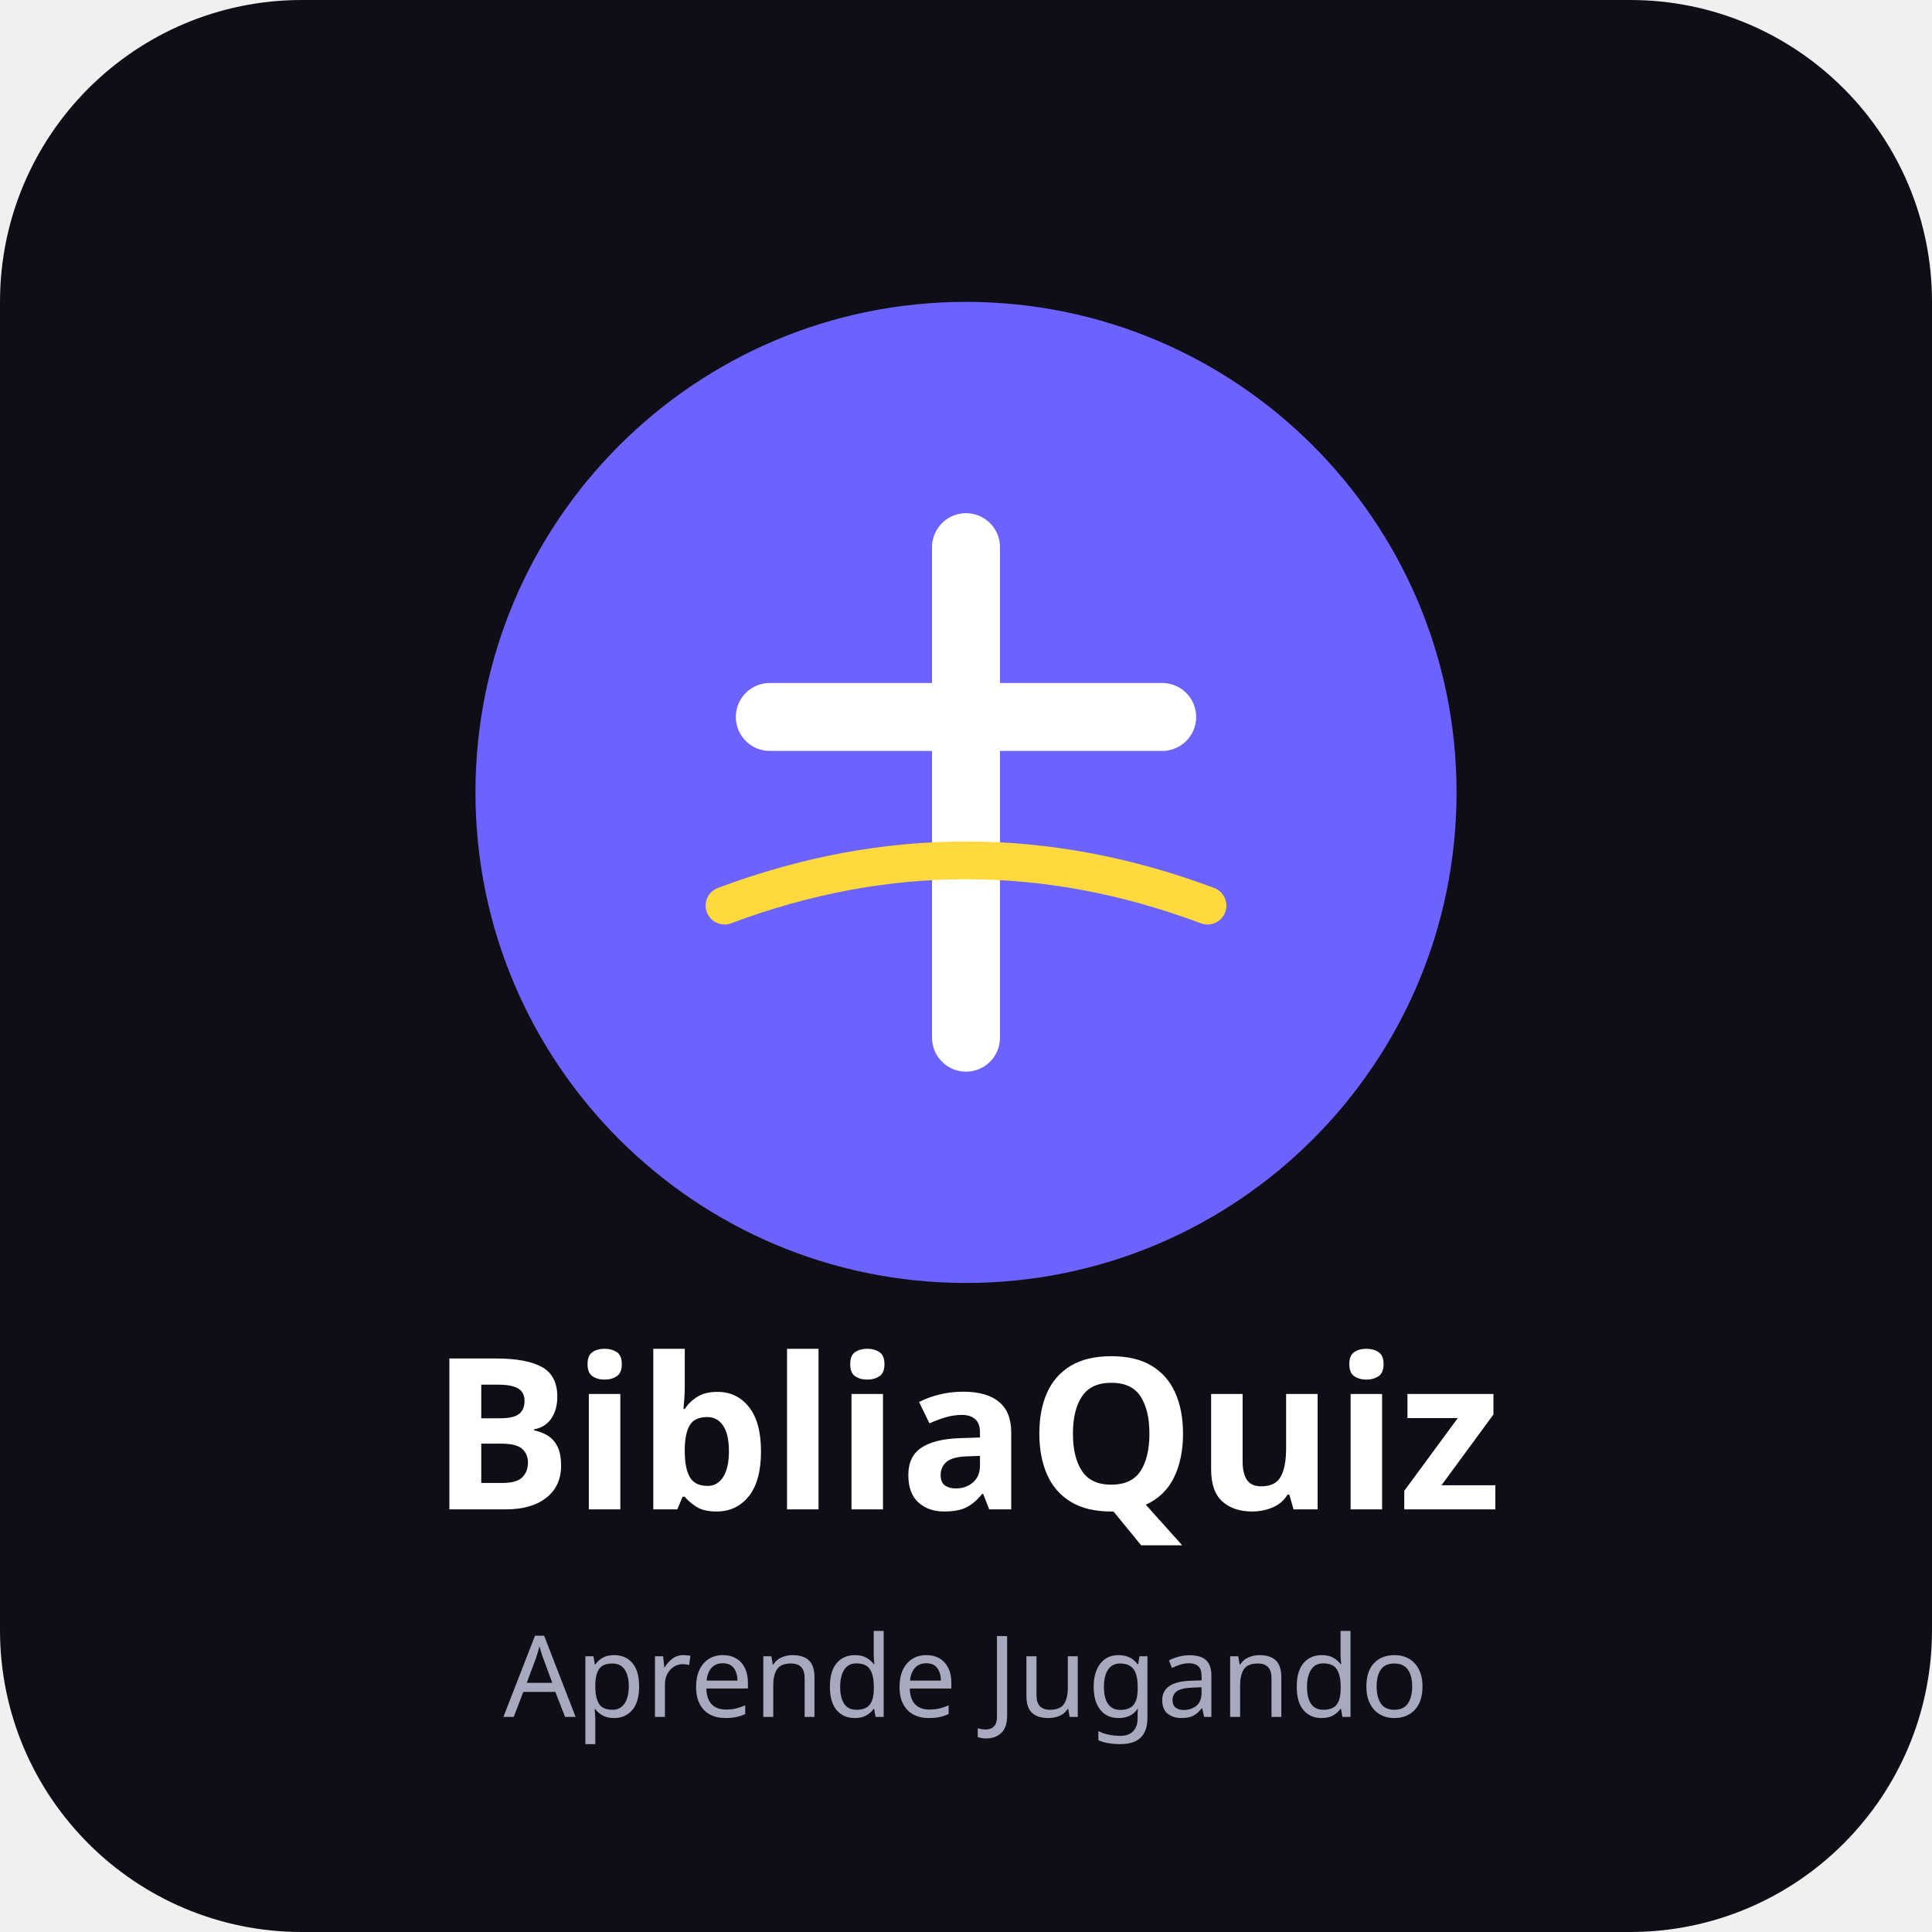
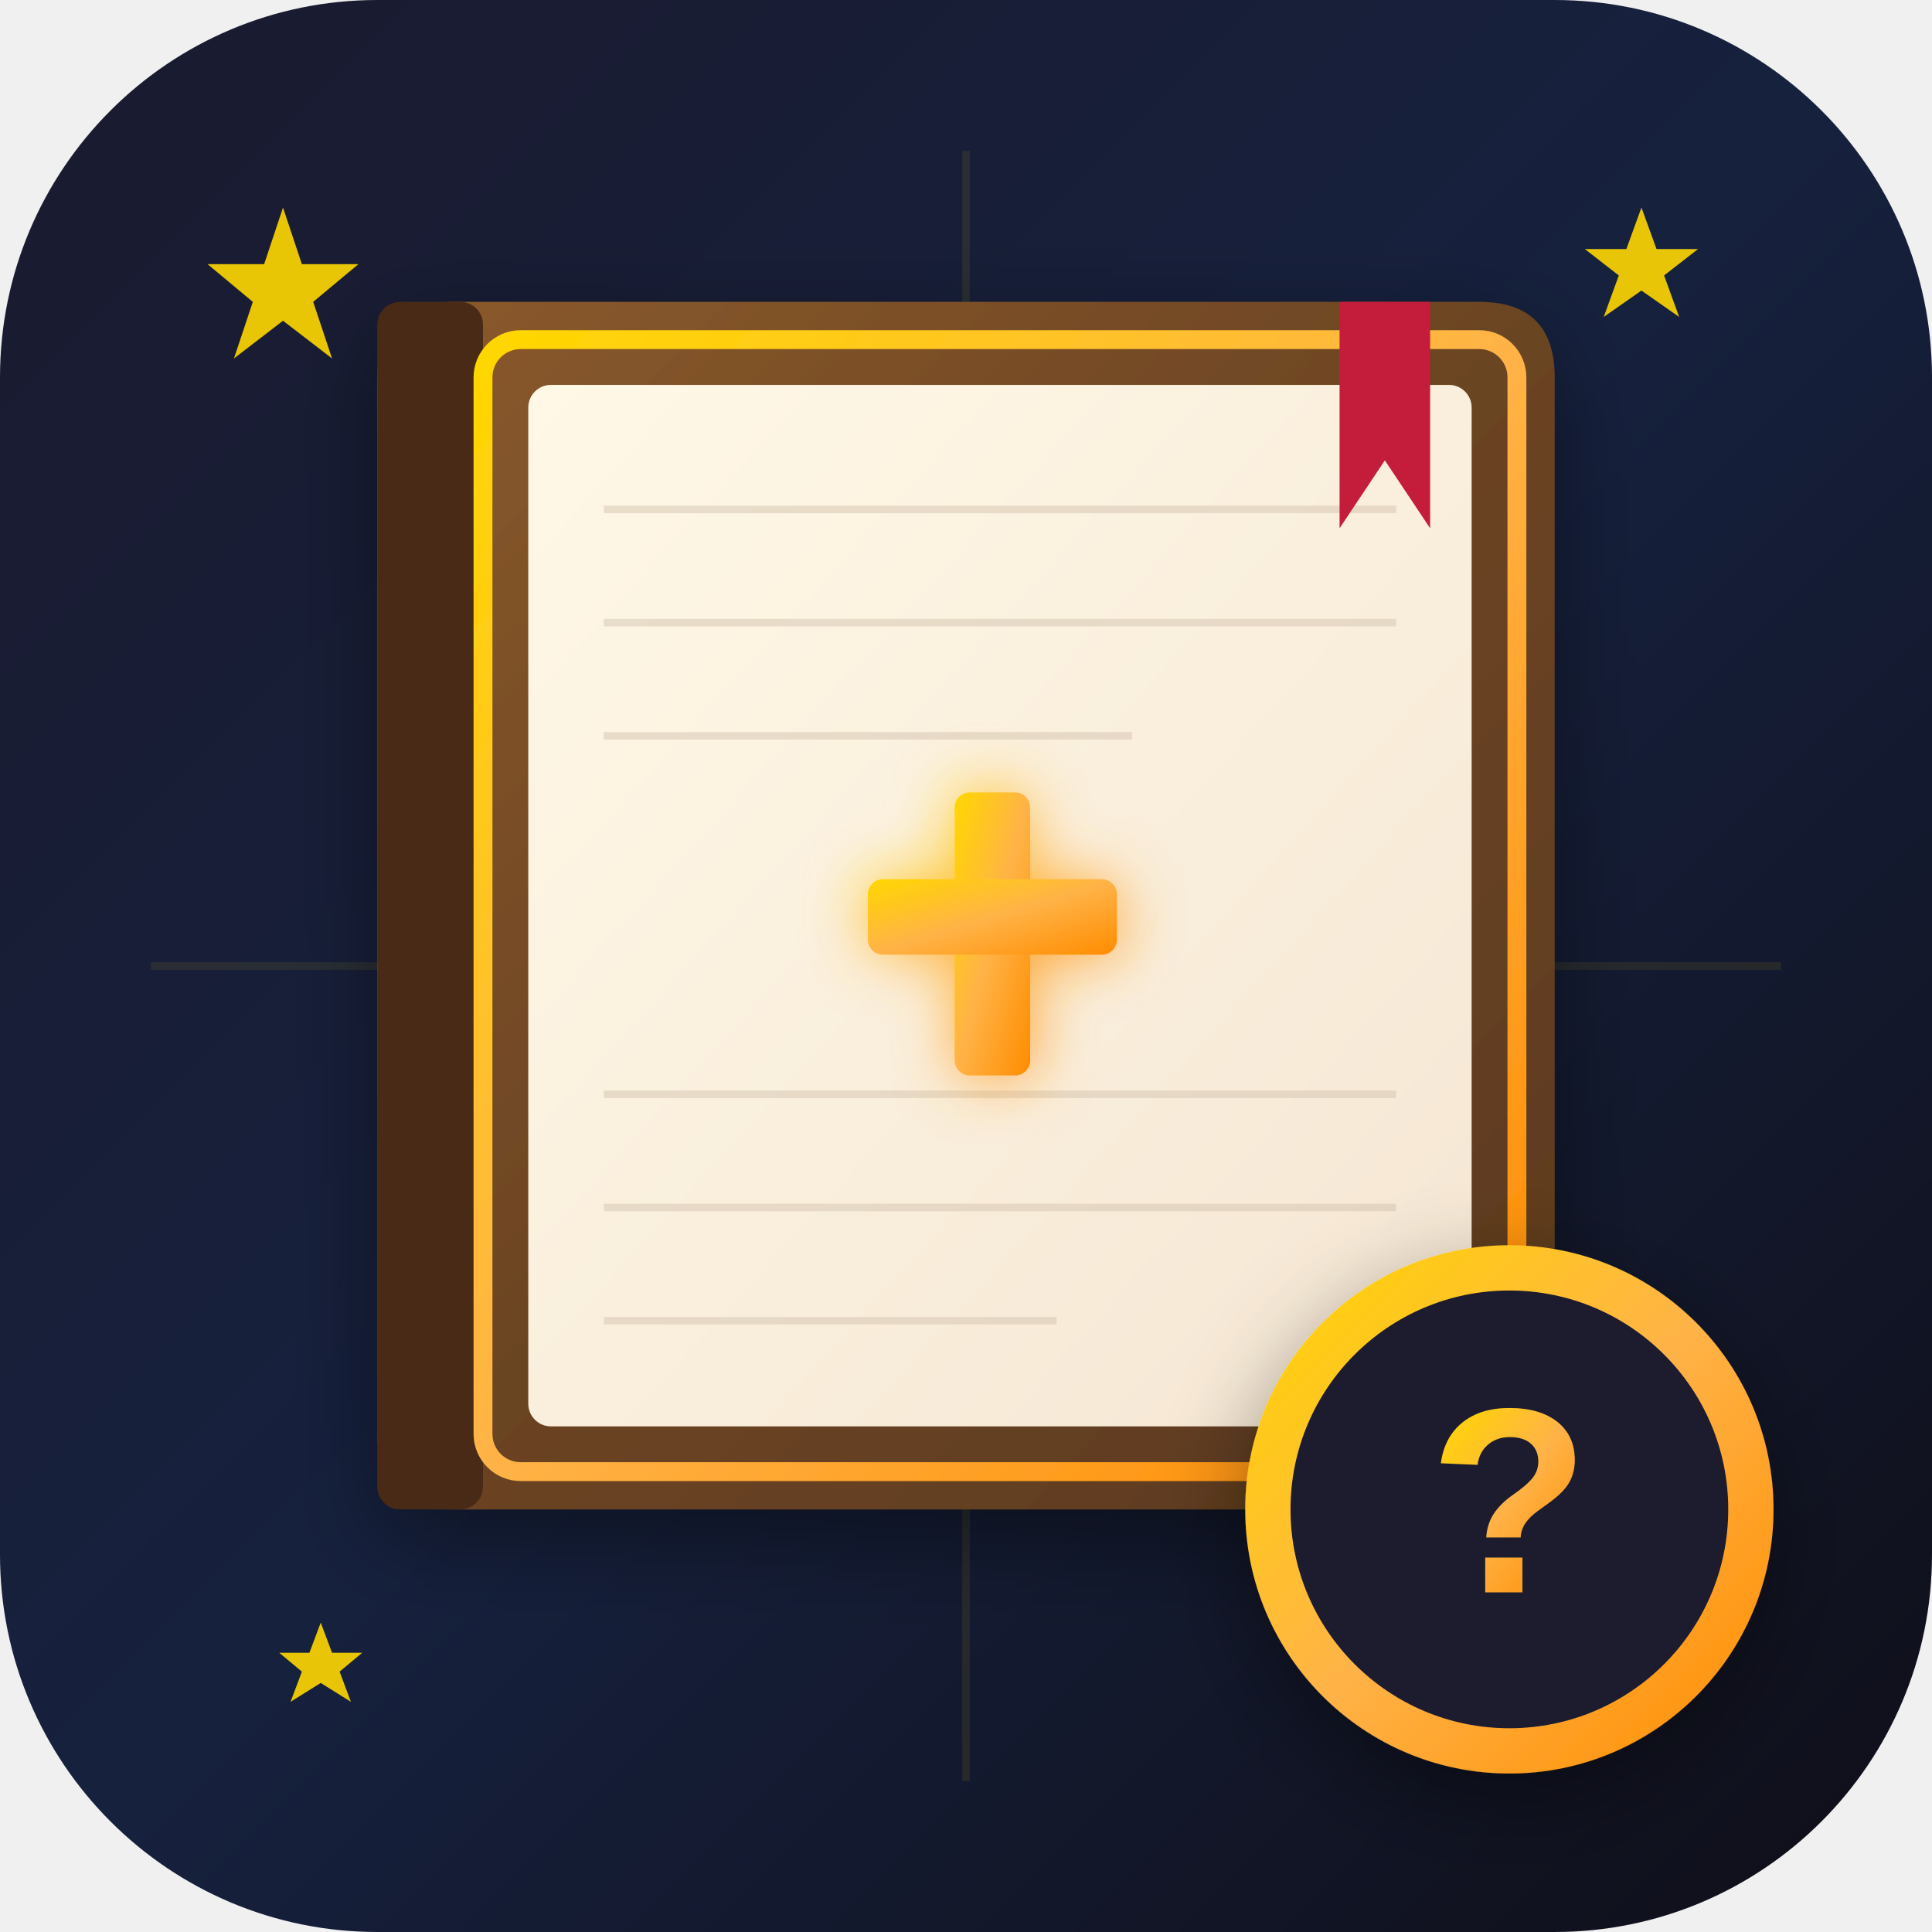
- <svg xmlns="http://www.w3.org/2000/svg" width="512" height="512" viewBox="0 0 512 512">
-   <rect width="512" height="512" rx="80" fill="#0F0E17" />
-   <circle cx="256" cy="210" r="130" fill="#6C63FF" />
-   <line x1="256" y1="145" x2="256" y2="275" stroke="white" stroke-width="18" stroke-linecap="round" />
-   <line x1="204" y1="190" x2="308" y2="190" stroke="white" stroke-width="18" stroke-linecap="round" />
-   <path d="M192 240 Q256 216 320 240" stroke="#FFD93D" stroke-width="10" fill="none" stroke-linecap="round" />
-   <text x="256" y="400" text-anchor="middle" fill="white" font-family="sans-serif" font-size="56" font-weight="bold">BibliaQuiz</text>
-   <text x="256" y="455" text-anchor="middle" fill="#A7A9BE" font-family="sans-serif" font-size="30">Aprende Jugando</text>
+ <svg xmlns="http://www.w3.org/2000/svg" viewBox="0 0 512 512">
+   <defs>
+     <linearGradient id="bgGrad" x1="0%" y1="0%" x2="100%" y2="100%">
+       <stop offset="0%" style="stop-color:#1a1a2e" />
+       <stop offset="50%" style="stop-color:#16213e" />
+       <stop offset="100%" style="stop-color:#0f0e17" />
+     </linearGradient>
+     <linearGradient id="bookGrad" x1="0%" y1="0%" x2="100%" y2="100%">
+       <stop offset="0%" style="stop-color:#8b5a2b" />
+       <stop offset="50%" style="stop-color:#6b4423" />
+       <stop offset="100%" style="stop-color:#5c3a1e" />
+     </linearGradient>
+     <linearGradient id="goldGrad" x1="0%" y1="0%" x2="100%" y2="100%">
+       <stop offset="0%" style="stop-color:#ffd700" />
+       <stop offset="50%" style="stop-color:#ffb347" />
+       <stop offset="100%" style="stop-color:#ff8c00" />
+     </linearGradient>
+     <linearGradient id="pageGrad" x1="0%" y1="0%" x2="100%" y2="100%">
+       <stop offset="0%" style="stop-color:#fff8e7" />
+       <stop offset="100%" style="stop-color:#f5e6d3" />
+     </linearGradient>
+     <filter id="shadow" x="-20%" y="-20%" width="140%" height="140%">
+       <feDropShadow dx="0" dy="8" stdDeviation="12" flood-color="#000" flood-opacity="0.4" />
+     </filter>
+     <filter id="glow" x="-50%" y="-50%" width="200%" height="200%">
+       <feGaussianBlur stdDeviation="8" result="coloredBlur" />
+       <feMerge>
+         <feMergeNode in="coloredBlur" />
+         <feMergeNode in="SourceGraphic" />
+       </feMerge>
+     </filter>
+   </defs>
+   <rect width="512" height="512" rx="100" fill="url(#bgGrad)" />
+   <g opacity="0.08">
+     <line x1="256" y1="40" x2="256" y2="472" stroke="#ffd700" stroke-width="2" />
+     <line x1="40" y1="256" x2="472" y2="256" stroke="#ffd700" stroke-width="2" />
+   </g>
+   <g filter="url(#shadow)">
+     <path d="M100 100 Q100 80 120 80 L392 80 Q412 80 412 100 L412 380 Q412 400 392 400 L120 400 Q100 400 100 380 Z" fill="url(#bookGrad)" />
+     <rect x="100" y="80" width="28" height="320" rx="6" fill="#4a2c17" />
+     <rect x="128" y="90" width="274" height="300" rx="10" fill="none" stroke="url(#goldGrad)" stroke-width="5" />
+     <rect x="140" y="102" width="250" height="276" rx="6" fill="url(#pageGrad)" />
+     <g stroke="#d4c4b0" stroke-width="2" opacity="0.5">
+       <line x1="160" y1="135" x2="370" y2="135" />
+       <line x1="160" y1="165" x2="370" y2="165" />
+       <line x1="160" y1="195" x2="300" y2="195" />
+       <line x1="160" y1="290" x2="370" y2="290" />
+       <line x1="160" y1="320" x2="370" y2="320" />
+       <line x1="160" y1="350" x2="280" y2="350" />
+     </g>
+     <g filter="url(#glow)">
+       <rect x="253" y="210" width="20" height="75" rx="4" fill="url(#goldGrad)" />
+       <rect x="230" y="233" width="66" height="20" rx="4" fill="url(#goldGrad)" />
+     </g>
+     <path d="M355 80 L355 140 L367 122 L379 140 L379 80" fill="#c41e3a" />
+   </g>
+   <g filter="url(#shadow)">
+     <circle cx="400" cy="400" r="70" fill="url(#goldGrad)" />
+     <circle cx="400" cy="400" r="58" fill="#1a1a2e" />
+     <text x="400" y="422" font-family="Arial, sans-serif" font-size="70" font-weight="bold" fill="url(#goldGrad)" text-anchor="middle">?</text>
+   </g>
+   <g fill="#ffd700" opacity="0.9">
+     <path d="M75 55 L80 70 L95 70 L83 80 L88 95 L75 85 L62 95 L67 80 L55 70 L70 70 Z" />
+     <path d="M435 55 L439 66 L450 66 L441 73 L445 84 L435 77 L425 84 L429 73 L420 66 L431 66 Z" />
+     <path d="M85 430 L88 438 L96 438 L90 443 L93 451 L85 446 L77 451 L80 443 L74 438 L82 438 Z" />
+   </g>
</svg>
